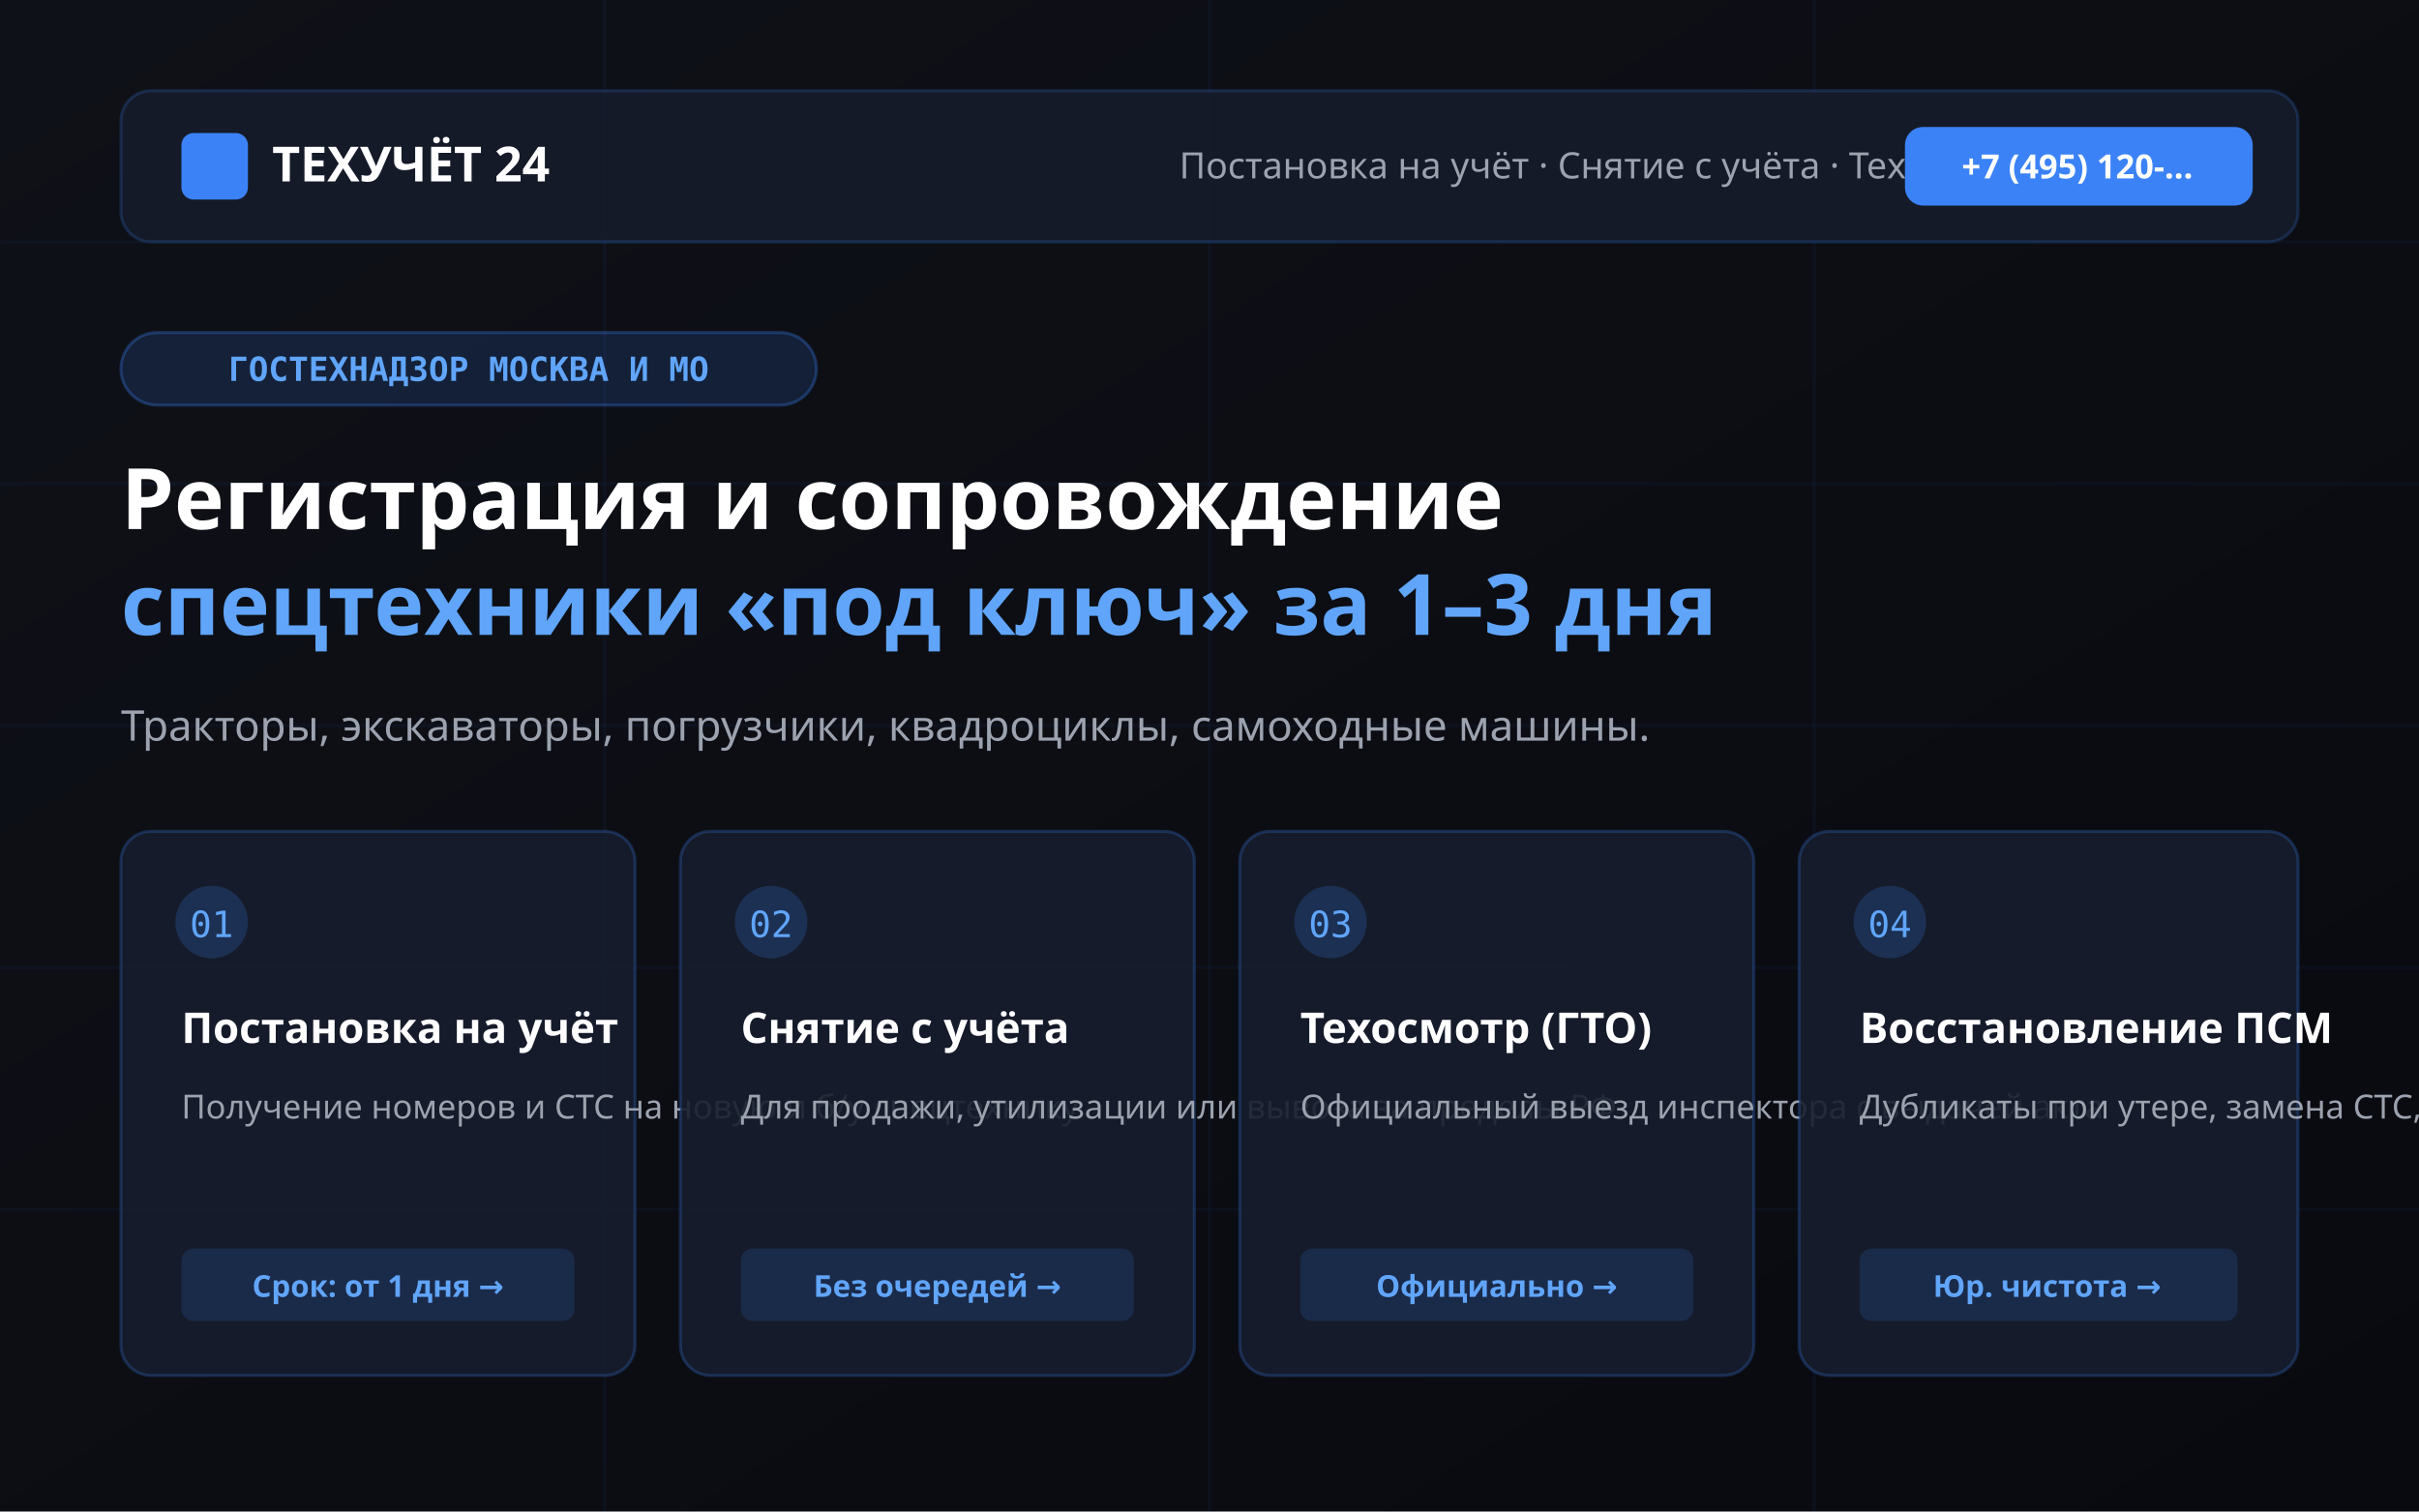
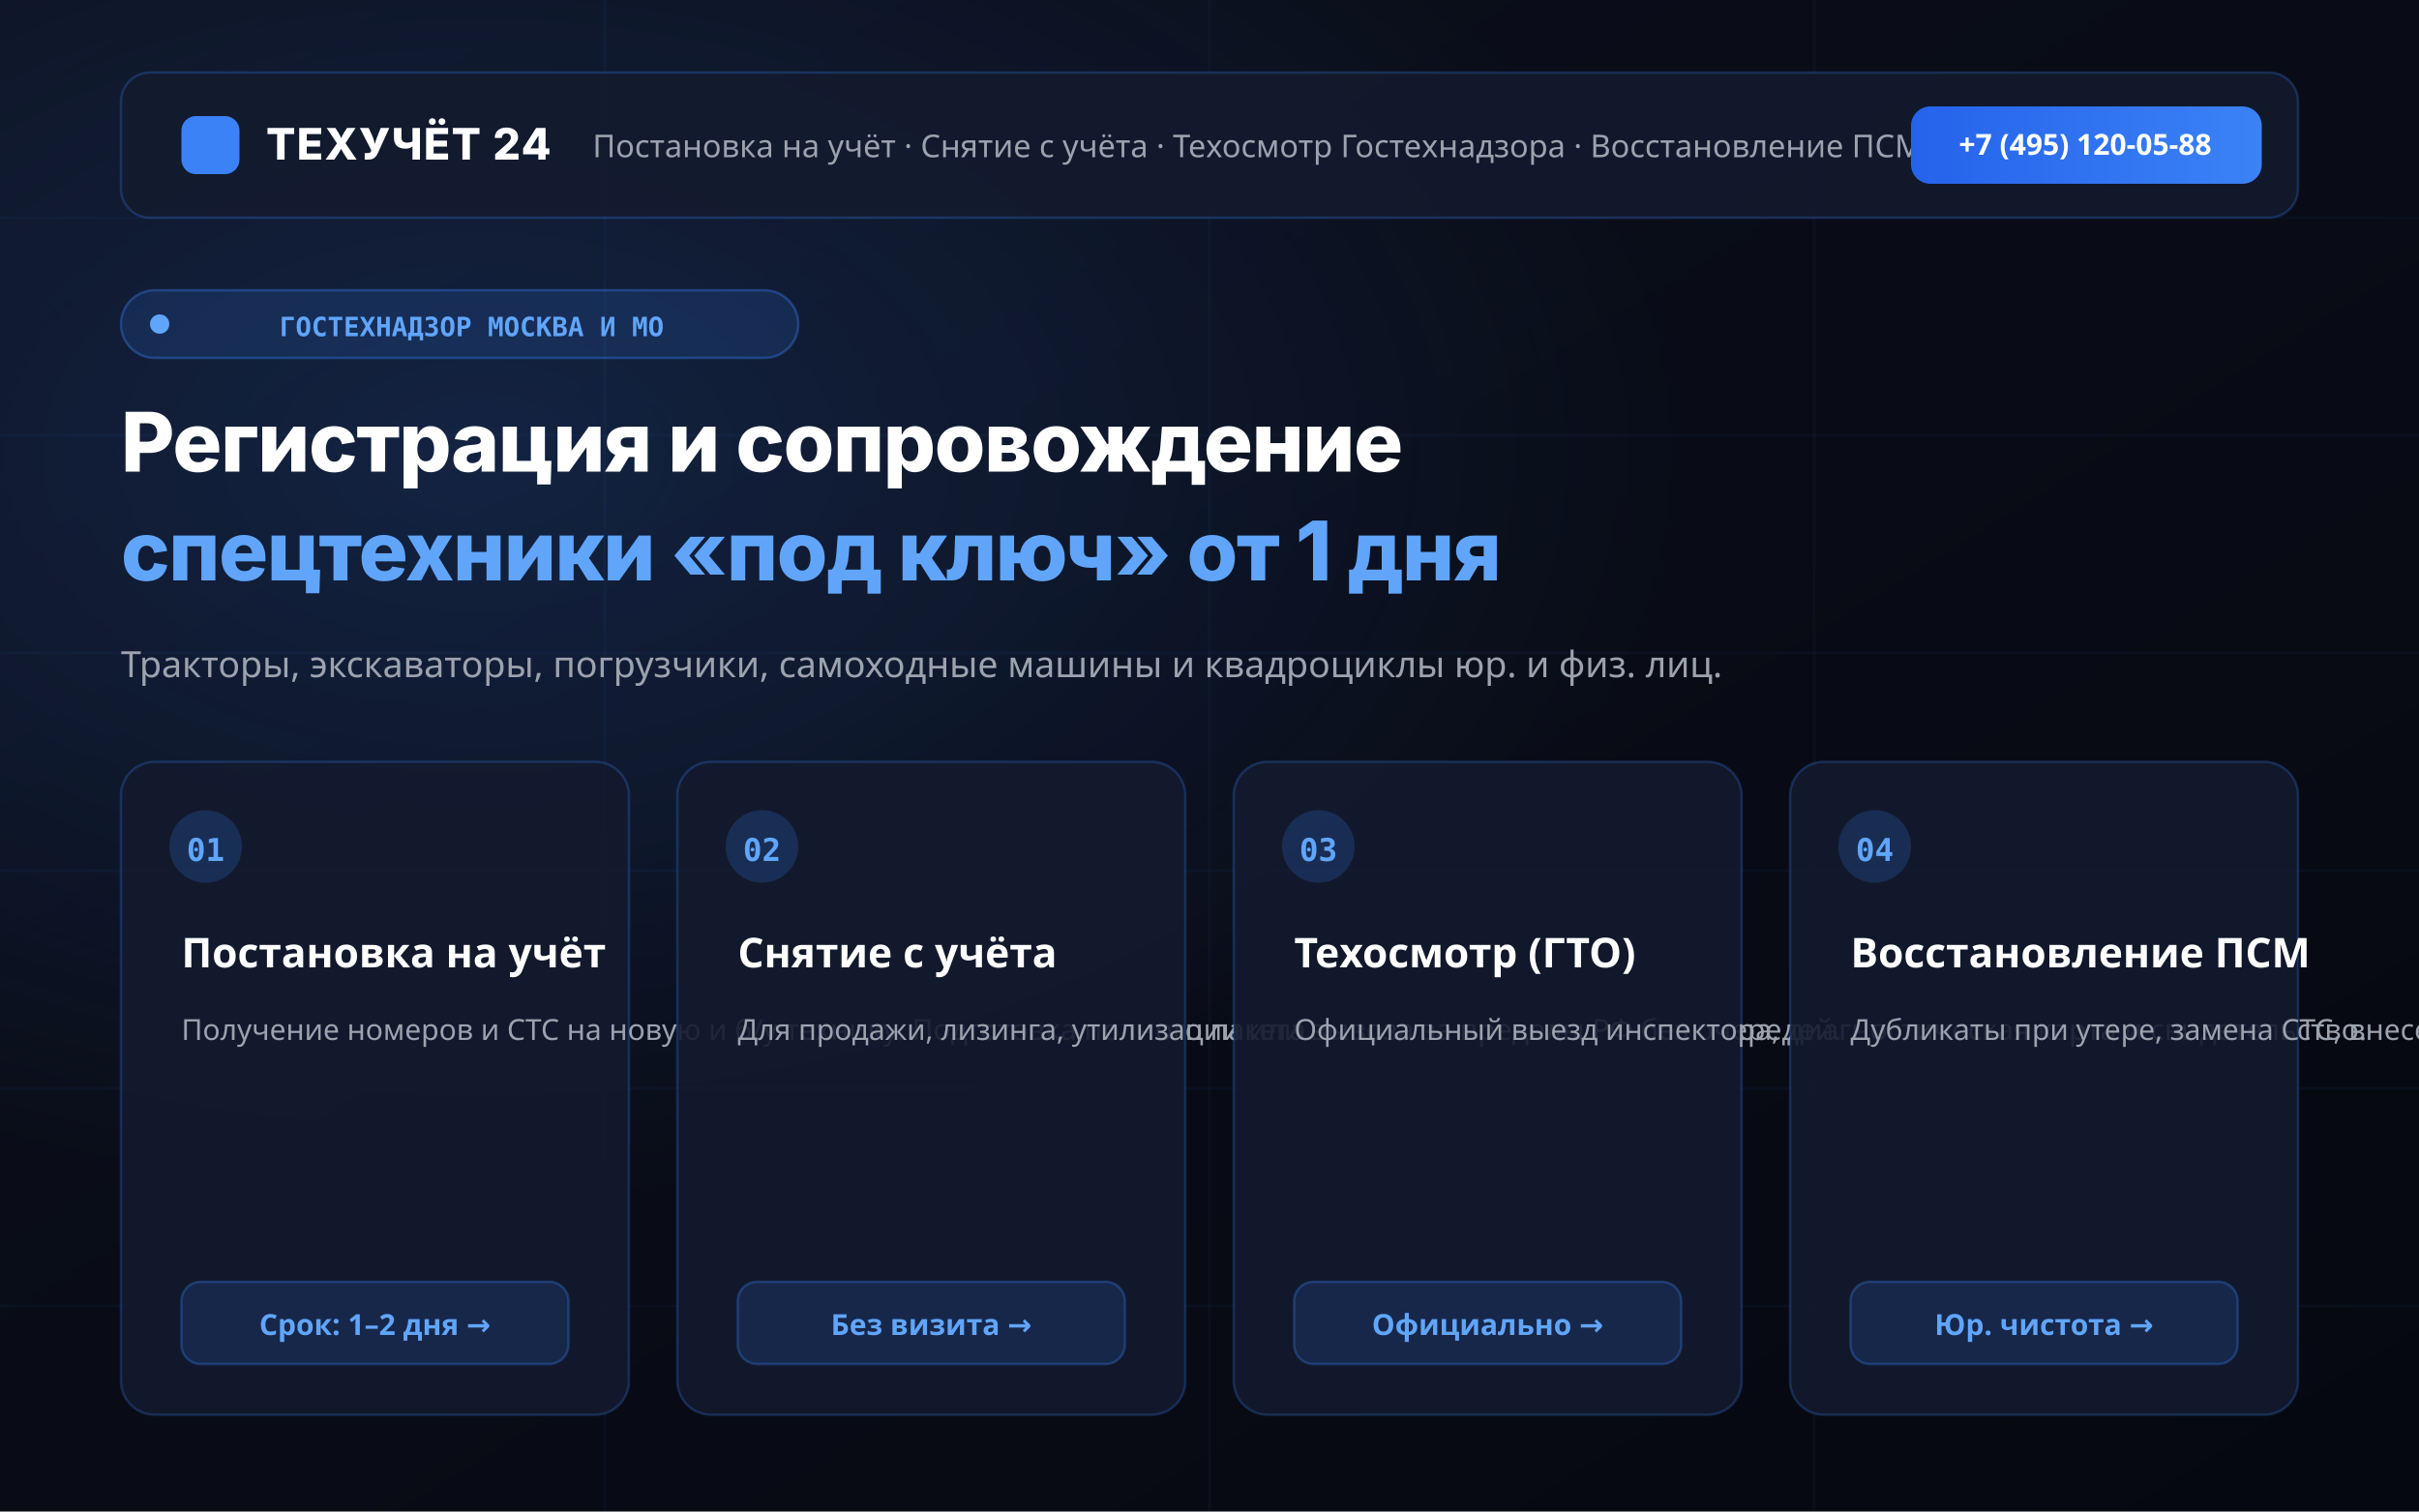
- <svg xmlns="http://www.w3.org/2000/svg" width="800" height="500" viewBox="0 0 800 500">
+ <svg xmlns="http://www.w3.org/2000/svg" width="1000" height="625" viewBox="0 0 1000 625">
  <defs>
    <linearGradient id="tu-bg" x1="0%" y1="0%" x2="100%" y2="100%">
-       <stop offset="0%" stop-color="#0f1118" />
-       <stop offset="100%" stop-color="#090a0f" />
+       <stop offset="0%" stop-color="#0c101d" />
+       <stop offset="100%" stop-color="#060810" />
    </linearGradient>
-     <linearGradient id="tu-accent" x1="0%" y1="0%" x2="100%" y2="0%">
-       <stop offset="0%" stop-color="#3b82f6" />
-       <stop offset="100%" stop-color="#60a5fa" />
+     <linearGradient id="tu-btn" x1="0%" y1="0%" x2="100%" y2="0%">
+       <stop offset="0%" stop-color="#2563eb" />
+       <stop offset="100%" stop-color="#3b82f6" />
    </linearGradient>
+     <radialGradient id="tu-glow" cx="20%" cy="30%" r="50%">
+       <stop offset="0%" stop-color="rgba(59, 130, 246, 0.18)" />
+       <stop offset="100%" stop-color="rgba(59, 130, 246, 0)" />
+     </radialGradient>
  </defs>
-   <rect width="800" height="500" fill="url(#tu-bg)" />
+   <rect width="1000" height="625" fill="url(#tu-bg)" />
+   <rect width="1000" height="625" fill="url(#tu-glow)" />
  <g stroke="rgba(59, 130, 246, 0.05)" stroke-width="1">
-     <line x1="0" y1="80" x2="800" y2="80" />
-     <line x1="0" y1="160" x2="800" y2="160" />
-     <line x1="0" y1="240" x2="800" y2="240" />
-     <line x1="0" y1="320" x2="800" y2="320" />
-     <line x1="0" y1="400" x2="800" y2="400" />
-     <line x1="200" y1="0" x2="200" y2="500" />
-     <line x1="400" y1="0" x2="400" y2="500" />
-     <line x1="600" y1="0" x2="600" y2="500" />
+     <line x1="0" y1="90" x2="1000" y2="90" />
+     <line x1="0" y1="180" x2="1000" y2="180" />
+     <line x1="0" y1="270" x2="1000" y2="270" />
+     <line x1="0" y1="360" x2="1000" y2="360" />
+     <line x1="0" y1="450" x2="1000" y2="450" />
+     <line x1="0" y1="540" x2="1000" y2="540" />
+     <line x1="250" y1="0" x2="250" y2="625" />
+     <line x1="500" y1="0" x2="500" y2="625" />
+     <line x1="750" y1="0" x2="750" y2="625" />
  </g>
-   <rect x="40" y="30" width="720" height="50" rx="10" fill="rgba(23, 29, 45, 0.8)" stroke="rgba(59, 130, 246, 0.2)" />
-   <rect x="60" y="44" width="22" height="22" rx="4" fill="#3b82f6" />
-   <text x="90" y="60" font-family="system-ui, sans-serif" font-size="16" font-weight="bold" fill="#ffffff">ТЕХУЧЁТ 24</text>
-   <text x="390" y="59" font-family="system-ui, sans-serif" font-size="12" fill="#9ca3af">Постановка на учёт · Снятие с учёта · Техосмотр · ПСМ</text>
-   <rect x="630" y="42" width="115" height="26" rx="6" fill="#3b82f6" />
-   <text x="687" y="59" font-family="system-ui, sans-serif" font-size="11" font-weight="bold" fill="#ffffff" text-anchor="middle">+7 (495) 120-...</text>
-   <rect x="40" y="110" width="230" height="24" rx="12" fill="rgba(59, 130, 246, 0.15)" stroke="rgba(59, 130, 246, 0.3)" />
-   <text x="155" y="126" font-family="monospace, sans-serif" font-size="11" font-weight="bold" fill="#60a5fa" text-anchor="middle">ГОСТЕХНАДЗОР МОСКВА И МО</text>
-   <text x="40" y="175" font-family="system-ui, sans-serif" font-size="28" font-weight="bold" fill="#ffffff">Регистрация и сопровождение</text>
-   <text x="40" y="210" font-family="system-ui, sans-serif" font-size="28" font-weight="bold" fill="#60a5fa">спецтехники «под ключ» за 1–3 дня</text>
-   <text x="40" y="245" font-family="system-ui, sans-serif" font-size="14" fill="#9ca3af">Тракторы, экскаваторы, погрузчики, квадроциклы, самоходные машины.</text>
-   <g transform="translate(40, 275)">
-     <rect width="170" height="180" rx="10" fill="rgba(23, 29, 45, 0.9)" stroke="rgba(59, 130, 246, 0.25)" />
-     <circle cx="30" cy="30" r="12" fill="rgba(59, 130, 246, 0.2)" />
-     <text x="30" y="35" font-family="monospace" font-size="12" fill="#60a5fa" text-anchor="middle">01</text>
-     <text x="20" y="70" font-family="system-ui, sans-serif" font-size="14" font-weight="bold" fill="#ffffff">Постановка на учёт</text>
-     <text x="20" y="95" font-family="system-ui, sans-serif" font-size="11" fill="#9ca3af">Получение номеров и СТС на новую и б/у спецтехнику</text>
-     <rect x="20" y="138" width="130" height="24" rx="4" fill="rgba(59, 130, 246, 0.15)" />
-     <text x="85" y="154" font-family="system-ui, sans-serif" font-size="10" font-weight="bold" fill="#60a5fa" text-anchor="middle">Срок: от 1 дня →</text>
+   <g transform="translate(50, 30)">
+     <rect width="900" height="60" rx="12" fill="rgba(19, 26, 46, 0.85)" stroke="rgba(59, 130, 246, 0.25)" />
+     <rect x="25" y="18" width="24" height="24" rx="6" fill="#3b82f6" />
+     <text x="60" y="36" font-family="system-ui, -apple-system, sans-serif" font-size="18" font-weight="800" fill="#ffffff" letter-spacing="0.5">ТЕХУЧЁТ 24</text>
+     <text x="470" y="35" font-family="system-ui, sans-serif" font-size="13" fill="#9ca3af" text-anchor="middle">Постановка на учёт · Снятие с учёта · Техосмотр Гостехнадзора · Восстановление ПСМ</text>
+     <rect x="740" y="14" width="145" height="32" rx="8" fill="url(#tu-btn)" />
+     <text x="812" y="34" font-family="system-ui, sans-serif" font-size="12" font-weight="700" fill="#ffffff" text-anchor="middle">+7 (495) 120-05-88</text>
  </g>
-   <g transform="translate(225, 275)">
-     <rect width="170" height="180" rx="10" fill="rgba(23, 29, 45, 0.9)" stroke="rgba(59, 130, 246, 0.25)" />
-     <circle cx="30" cy="30" r="12" fill="rgba(59, 130, 246, 0.2)" />
-     <text x="30" y="35" font-family="monospace" font-size="12" fill="#60a5fa" text-anchor="middle">02</text>
-     <text x="20" y="70" font-family="system-ui, sans-serif" font-size="14" font-weight="bold" fill="#ffffff">Снятие с учёта</text>
-     <text x="20" y="95" font-family="system-ui, sans-serif" font-size="11" fill="#9ca3af">Для продажи, утилизации или вывоза за пределы РФ</text>
-     <rect x="20" y="138" width="130" height="24" rx="4" fill="rgba(59, 130, 246, 0.15)" />
-     <text x="85" y="154" font-family="system-ui, sans-serif" font-size="10" font-weight="bold" fill="#60a5fa" text-anchor="middle">Без очередей →</text>
+   <g transform="translate(50, 120)">
+     <rect width="280" height="28" rx="14" fill="rgba(59, 130, 246, 0.15)" stroke="rgba(59, 130, 246, 0.35)" />
+     <circle cx="16" cy="14" r="4" fill="#60a5fa" />
+     <text x="145" y="19" font-family="monospace, sans-serif" font-size="11" font-weight="700" fill="#60a5fa" text-anchor="middle">ГОСТЕХНАДЗОР МОСКВА И МО</text>
  </g>
-   <g transform="translate(410, 275)">
-     <rect width="170" height="180" rx="10" fill="rgba(23, 29, 45, 0.9)" stroke="rgba(59, 130, 246, 0.25)" />
-     <circle cx="30" cy="30" r="12" fill="rgba(59, 130, 246, 0.2)" />
-     <text x="30" y="35" font-family="monospace" font-size="12" fill="#60a5fa" text-anchor="middle">03</text>
-     <text x="20" y="70" font-family="system-ui, sans-serif" font-size="14" font-weight="bold" fill="#ffffff">Техосмотр (ГТО)</text>
-     <text x="20" y="95" font-family="system-ui, sans-serif" font-size="11" fill="#9ca3af">Официальный выезд инспектора с выдачей акта</text>
-     <rect x="20" y="138" width="130" height="24" rx="4" fill="rgba(59, 130, 246, 0.15)" />
-     <text x="85" y="154" font-family="system-ui, sans-serif" font-size="10" font-weight="bold" fill="#60a5fa" text-anchor="middle">Официально →</text>
+   <text x="50" y="195" font-family="system-ui, -apple-system, sans-serif" font-size="34" font-weight="800" fill="#ffffff" letter-spacing="-0.5">Регистрация и сопровождение</text>
+   <text x="50" y="240" font-family="system-ui, -apple-system, sans-serif" font-size="34" font-weight="800" fill="#60a5fa" letter-spacing="-0.5">спецтехники «под ключ» от 1 дня</text>
+   <text x="50" y="280" font-family="system-ui, sans-serif" font-size="15" fill="#9ca3af">Тракторы, экскаваторы, погрузчики, самоходные машины и квадроциклы юр. и физ. лиц.</text>
+   <g transform="translate(50, 315)">
+     <rect width="210" height="270" rx="14" fill="rgba(19, 26, 46, 0.9)" stroke="rgba(59, 130, 246, 0.25)" />
+     <circle cx="35" cy="35" r="15" fill="rgba(59, 130, 246, 0.2)" />
+     <text x="35" y="41" font-family="monospace" font-size="13" font-weight="700" fill="#60a5fa" text-anchor="middle">01</text>
+     <text x="25" y="85" font-family="system-ui, sans-serif" font-size="17" font-weight="700" fill="#ffffff">Постановка на учёт</text>
+     <text x="25" y="115" font-family="system-ui, sans-serif" font-size="12" fill="#9ca3af">Получение номеров и СТС на новую и б/у технику. Подготовка полного пакета.</text>
+     <rect x="25" y="215" width="160" height="34" rx="8" fill="rgba(59, 130, 246, 0.15)" stroke="rgba(59, 130, 246, 0.3)" />
+     <text x="105" y="237" font-family="system-ui, sans-serif" font-size="12" font-weight="700" fill="#60a5fa" text-anchor="middle">Срок: 1–2 дня →</text>
  </g>
-   <g transform="translate(595, 275)">
-     <rect width="165" height="180" rx="10" fill="rgba(23, 29, 45, 0.9)" stroke="rgba(59, 130, 246, 0.25)" />
-     <circle cx="30" cy="30" r="12" fill="rgba(59, 130, 246, 0.2)" />
-     <text x="30" y="35" font-family="monospace" font-size="12" fill="#60a5fa" text-anchor="middle">04</text>
-     <text x="20" y="70" font-family="system-ui, sans-serif" font-size="14" font-weight="bold" fill="#ffffff">Восстановление ПСМ</text>
-     <text x="20" y="95" font-family="system-ui, sans-serif" font-size="11" fill="#9ca3af">Дубликаты при утере, замена СТС, внесение изменений</text>
-     <rect x="20" y="138" width="125" height="24" rx="4" fill="rgba(59, 130, 246, 0.15)" />
-     <text x="82" y="154" font-family="system-ui, sans-serif" font-size="10" font-weight="bold" fill="#60a5fa" text-anchor="middle">Юр. чистота →</text>
+   <g transform="translate(280, 315)">
+     <rect width="210" height="270" rx="14" fill="rgba(19, 26, 46, 0.9)" stroke="rgba(59, 130, 246, 0.25)" />
+     <circle cx="35" cy="35" r="15" fill="rgba(59, 130, 246, 0.2)" />
+     <text x="35" y="41" font-family="monospace" font-size="13" font-weight="700" fill="#60a5fa" text-anchor="middle">02</text>
+     <text x="25" y="85" font-family="system-ui, sans-serif" font-size="17" font-weight="700" fill="#ffffff">Снятие с учёта</text>
+     <text x="25" y="115" font-family="system-ui, sans-serif" font-size="12" fill="#9ca3af">Для продажи, лизинга, утилизации или вывоза за пределы РФ без очередей.</text>
+     <rect x="25" y="215" width="160" height="34" rx="8" fill="rgba(59, 130, 246, 0.15)" stroke="rgba(59, 130, 246, 0.3)" />
+     <text x="105" y="237" font-family="system-ui, sans-serif" font-size="12" font-weight="700" fill="#60a5fa" text-anchor="middle">Без визита →</text>
+   </g>
+   <g transform="translate(510, 315)">
+     <rect width="210" height="270" rx="14" fill="rgba(19, 26, 46, 0.9)" stroke="rgba(59, 130, 246, 0.25)" />
+     <circle cx="35" cy="35" r="15" fill="rgba(59, 130, 246, 0.2)" />
+     <text x="35" y="41" font-family="monospace" font-size="13" font-weight="700" fill="#60a5fa" text-anchor="middle">03</text>
+     <text x="25" y="85" font-family="system-ui, sans-serif" font-size="17" font-weight="700" fill="#ffffff">Техосмотр (ГТО)</text>
+     <text x="25" y="115" font-family="system-ui, sans-serif" font-size="12" fill="#9ca3af">Официальный выезд инспектора, диагностическая карта и свидетельство.</text>
+     <rect x="25" y="215" width="160" height="34" rx="8" fill="rgba(59, 130, 246, 0.15)" stroke="rgba(59, 130, 246, 0.3)" />
+     <text x="105" y="237" font-family="system-ui, sans-serif" font-size="12" font-weight="700" fill="#60a5fa" text-anchor="middle">Официально →</text>
+   </g>
+   <g transform="translate(740, 315)">
+     <rect width="210" height="270" rx="14" fill="rgba(19, 26, 46, 0.9)" stroke="rgba(59, 130, 246, 0.25)" />
+     <circle cx="35" cy="35" r="15" fill="rgba(59, 130, 246, 0.2)" />
+     <text x="35" y="41" font-family="monospace" font-size="13" font-weight="700" fill="#60a5fa" text-anchor="middle">04</text>
+     <text x="25" y="85" font-family="system-ui, sans-serif" font-size="17" font-weight="700" fill="#ffffff">Восстановление ПСМ</text>
+     <text x="25" y="115" font-family="system-ui, sans-serif" font-size="12" fill="#9ca3af">Дубликаты при утере, замена СТС, внесение изменений в конструкцию.</text>
+     <rect x="25" y="215" width="160" height="34" rx="8" fill="rgba(59, 130, 246, 0.15)" stroke="rgba(59, 130, 246, 0.3)" />
+     <text x="105" y="237" font-family="system-ui, sans-serif" font-size="12" font-weight="700" fill="#60a5fa" text-anchor="middle">Юр. чистота →</text>
  </g>
</svg>
